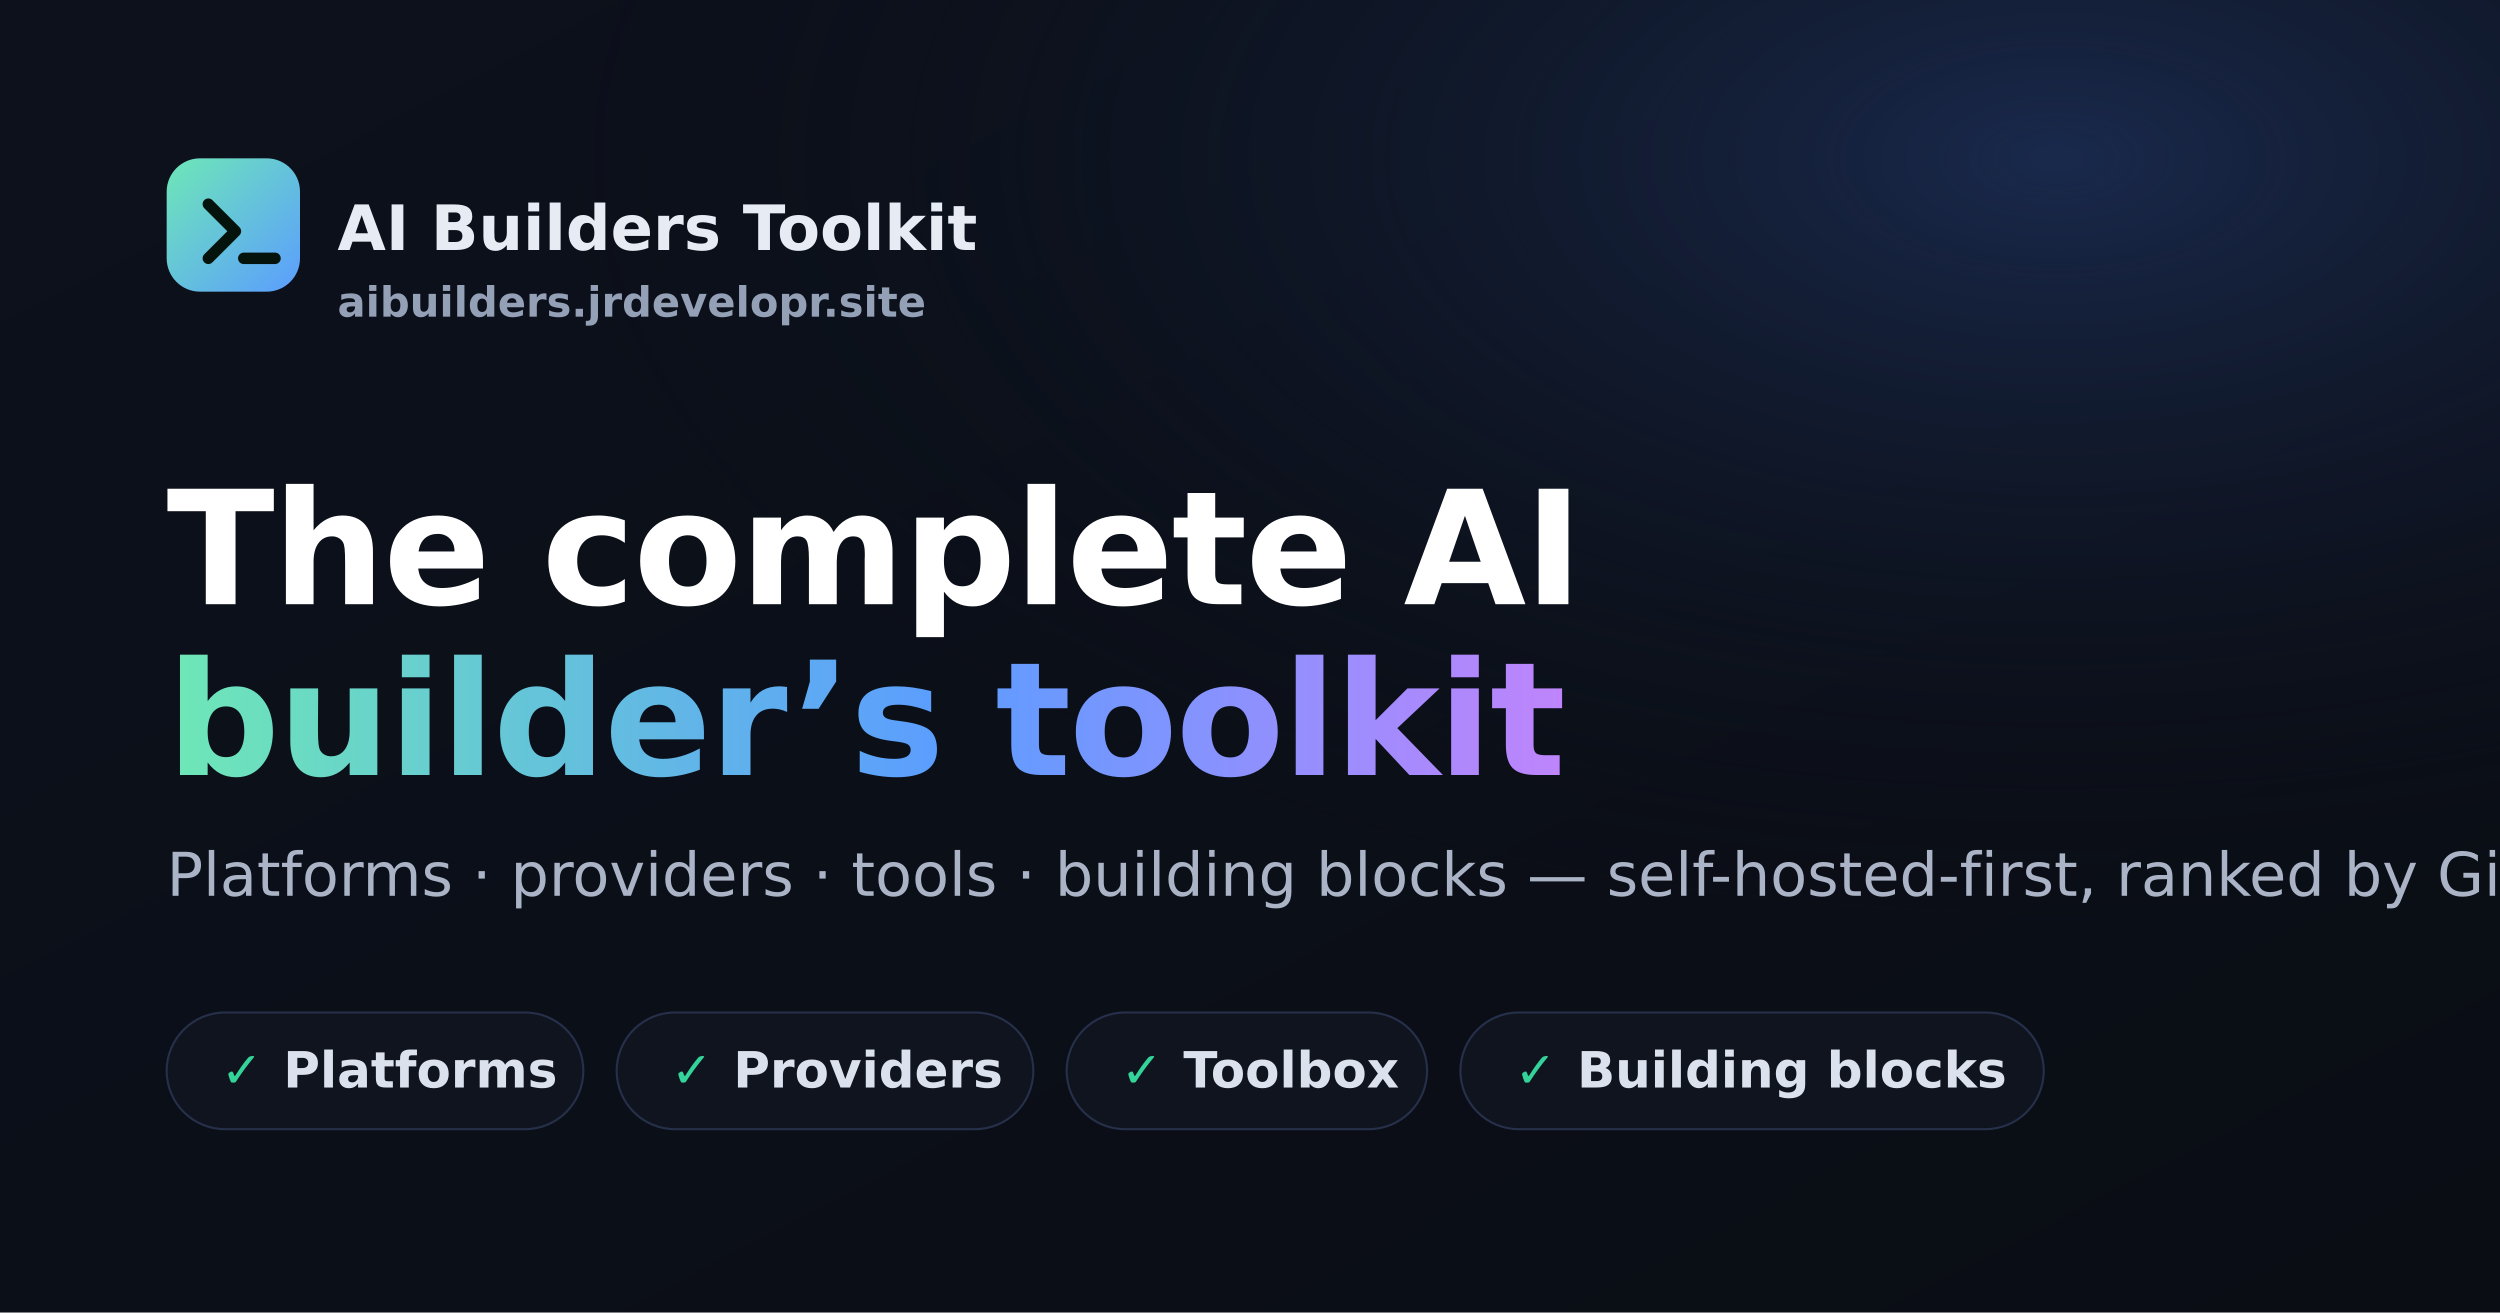
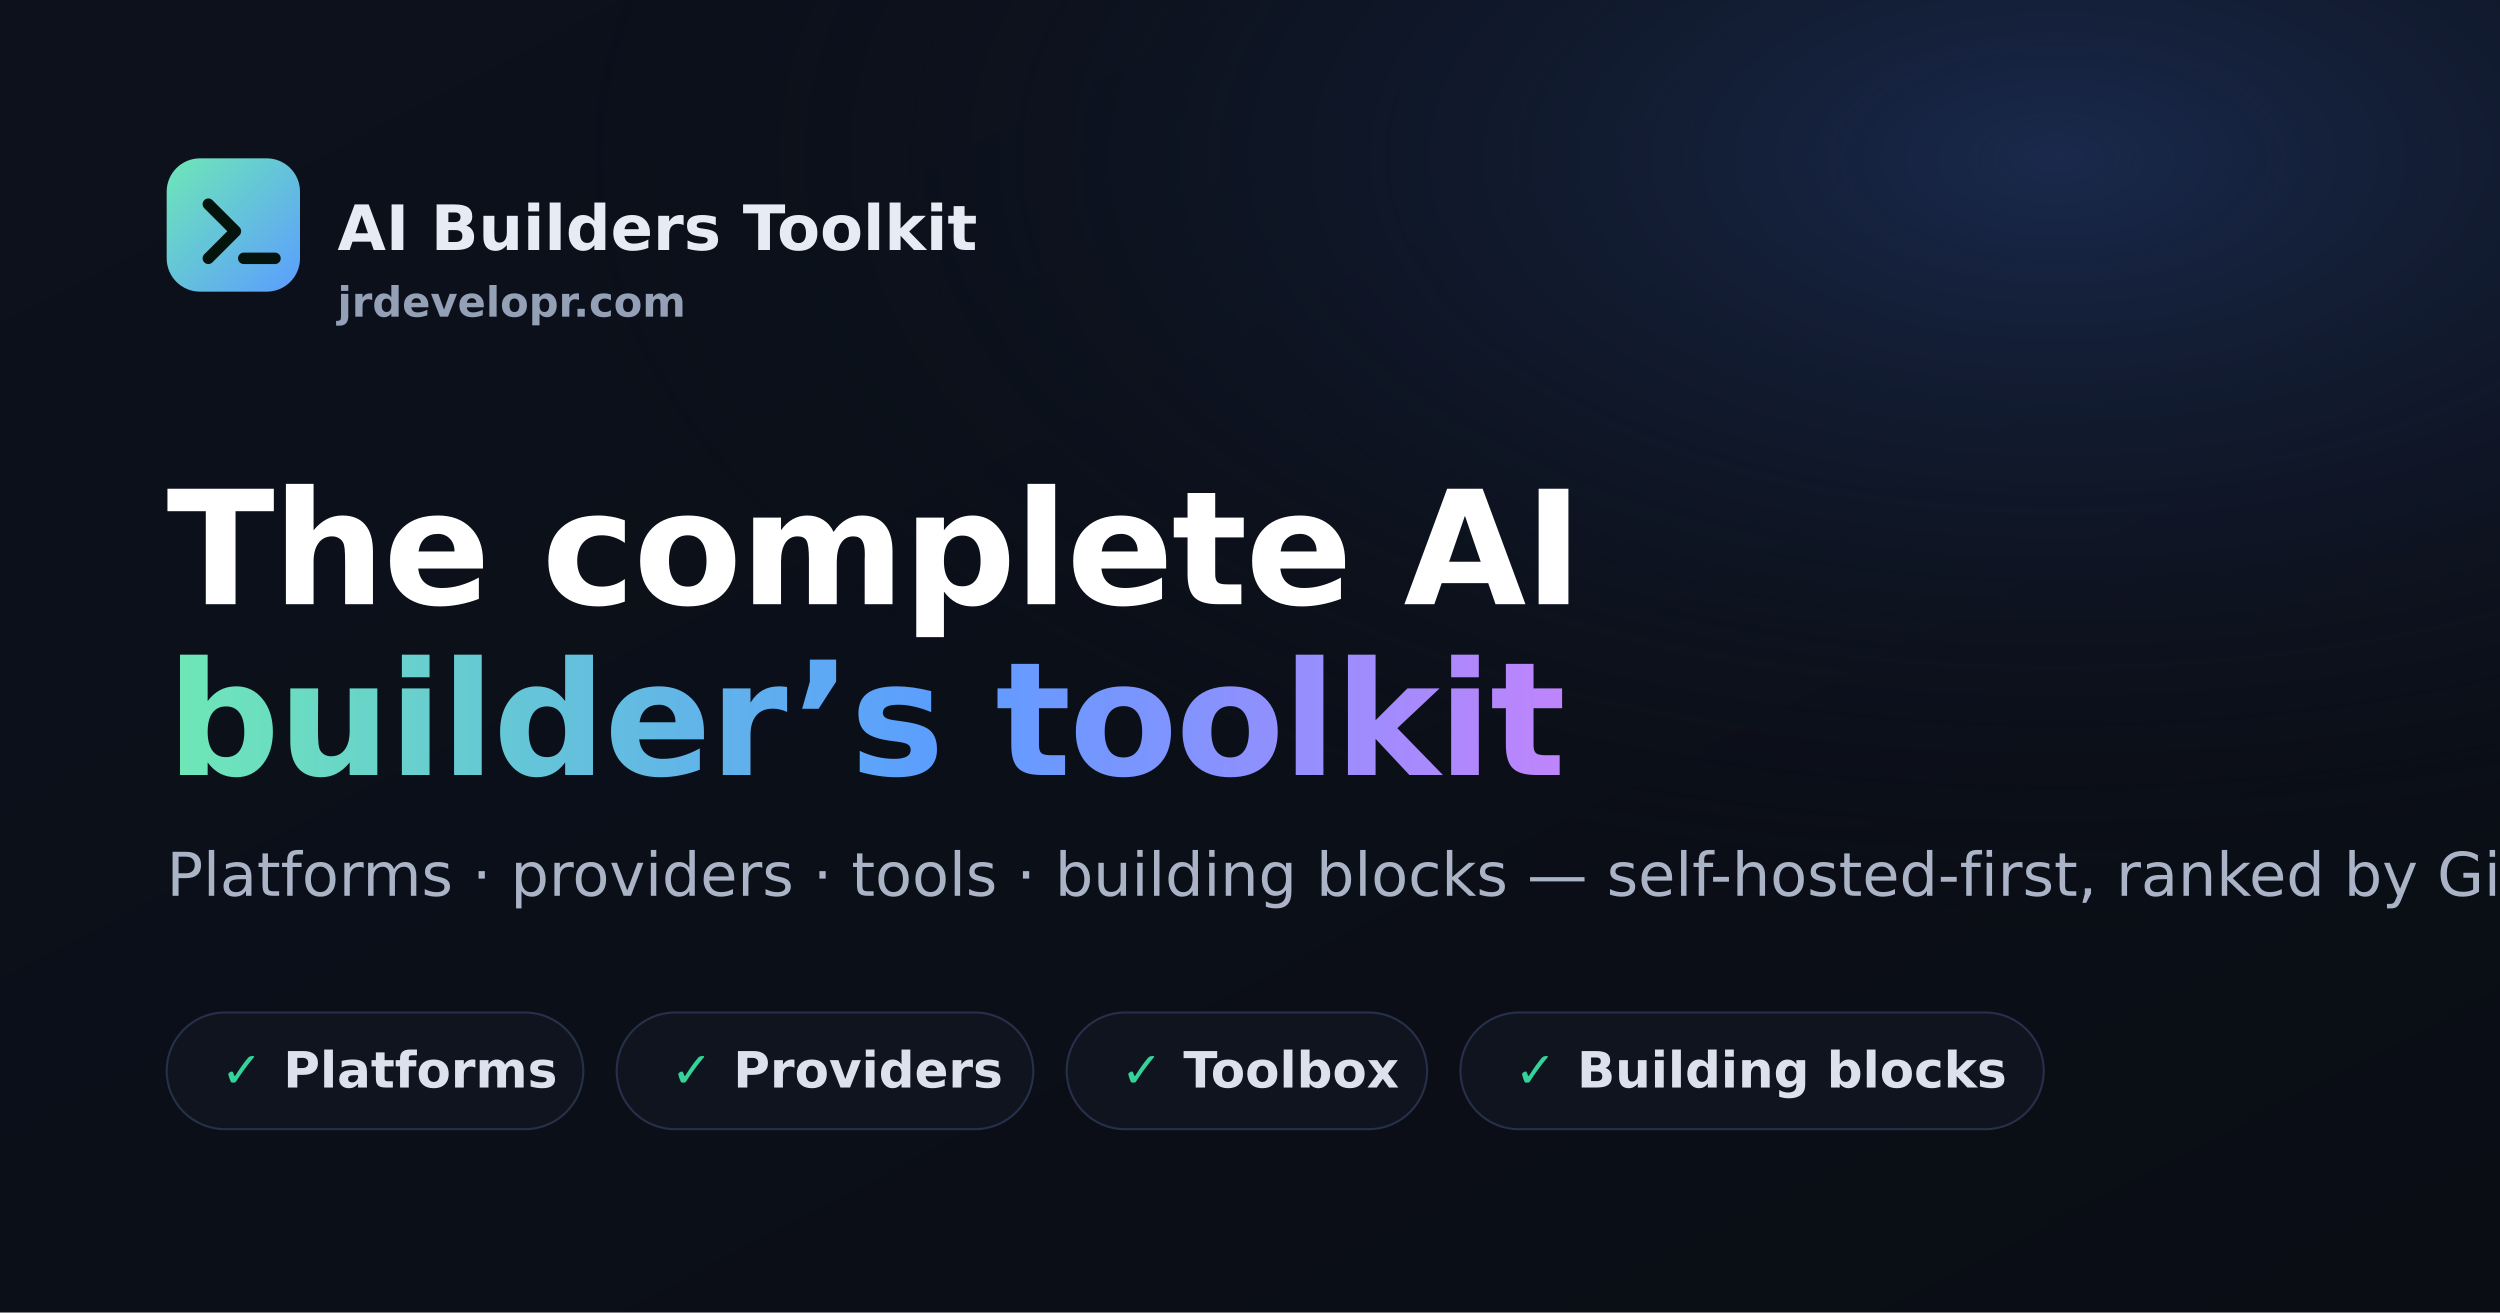
<svg xmlns="http://www.w3.org/2000/svg" width="1200" height="630" viewBox="0 0 1200 630" font-family="DejaVu Sans, Arial, sans-serif">
  <defs>
    <linearGradient id="bg" x1="0" y1="0" x2="1" y2="1">
      <stop offset="0" stop-color="#0c111c" />
      <stop offset="1" stop-color="#0a0d14" />
    </linearGradient>
    <radialGradient id="glow" cx="0.82" cy="0.12" r="0.6">
      <stop offset="0" stop-color="#1b2c52" stop-opacity="0.9" />
      <stop offset="1" stop-color="#0a0d14" stop-opacity="0" />
    </radialGradient>
    <linearGradient id="grad" x1="0" y1="0" x2="1" y2="0">
      <stop offset="0" stop-color="#6ee7b7" />
      <stop offset="0.55" stop-color="#5b9dff" />
      <stop offset="1" stop-color="#c084fc" />
    </linearGradient>
    <linearGradient id="mark" x1="0" y1="0" x2="1" y2="1">
      <stop offset="0" stop-color="#6ee7b7" />
      <stop offset="1" stop-color="#5b9dff" />
    </linearGradient>
  </defs>
  <rect width="1200" height="630" fill="url(#bg)" />
  <rect width="1200" height="630" fill="url(#glow)" />
  <g transform="translate(80,76)">
    <rect width="64" height="64" rx="16" fill="url(#mark)" />
    <path d="M20 22l13 13-13 13M37 48h15" fill="none" stroke="#04140d" stroke-width="5.5" stroke-linecap="round" stroke-linejoin="round" />
  </g>
  <text x="162" y="120" fill="#e7ebf3" font-size="30" font-weight="700">AI Builders Toolkit</text>
-   <text x="162" y="152" fill="#94a0b6" font-size="20" font-weight="600">aibuilders.jrdevelopr.site</text>
+   <text x="162" y="152" fill="#94a0b6" font-size="20" font-weight="600">jrdevelopr.com</text>
  <text x="80" y="290" fill="#ffffff" font-size="76" font-weight="800" letter-spacing="-1">The complete AI</text>
  <text x="80" y="372" font-size="76" font-weight="800" letter-spacing="-1" fill="url(#grad)">builder’s toolkit</text>
  <text x="80" y="430" fill="#aab4c6" font-size="29" font-weight="500">Platforms · providers · tools · building blocks — self-hosted-first, ranked by GitHub stars.</text>
  <g font-size="24" font-weight="700">
    <g transform="translate(80,486)">
      <rect width="200" height="56" rx="28" fill="#10141f" stroke="#26304a" />
      <text x="26" y="36" fill="#34d399">✓</text>
      <text x="56" y="36" fill="#dbe2ee">Platforms</text>
    </g>
    <g transform="translate(296,486)">
      <rect width="200" height="56" rx="28" fill="#10141f" stroke="#26304a" />
      <text x="26" y="36" fill="#34d399">✓</text>
      <text x="56" y="36" fill="#dbe2ee">Providers</text>
    </g>
    <g transform="translate(512,486)">
      <rect width="173" height="56" rx="28" fill="#10141f" stroke="#26304a" />
      <text x="26" y="36" fill="#34d399">✓</text>
      <text x="56" y="36" fill="#dbe2ee">Toolbox</text>
    </g>
    <g transform="translate(701,486)">
      <rect width="280" height="56" rx="28" fill="#10141f" stroke="#26304a" />
      <text x="26" y="36" fill="#34d399">✓</text>
      <text x="56" y="36" fill="#dbe2ee">Building blocks</text>
    </g>
  </g>
</svg>
